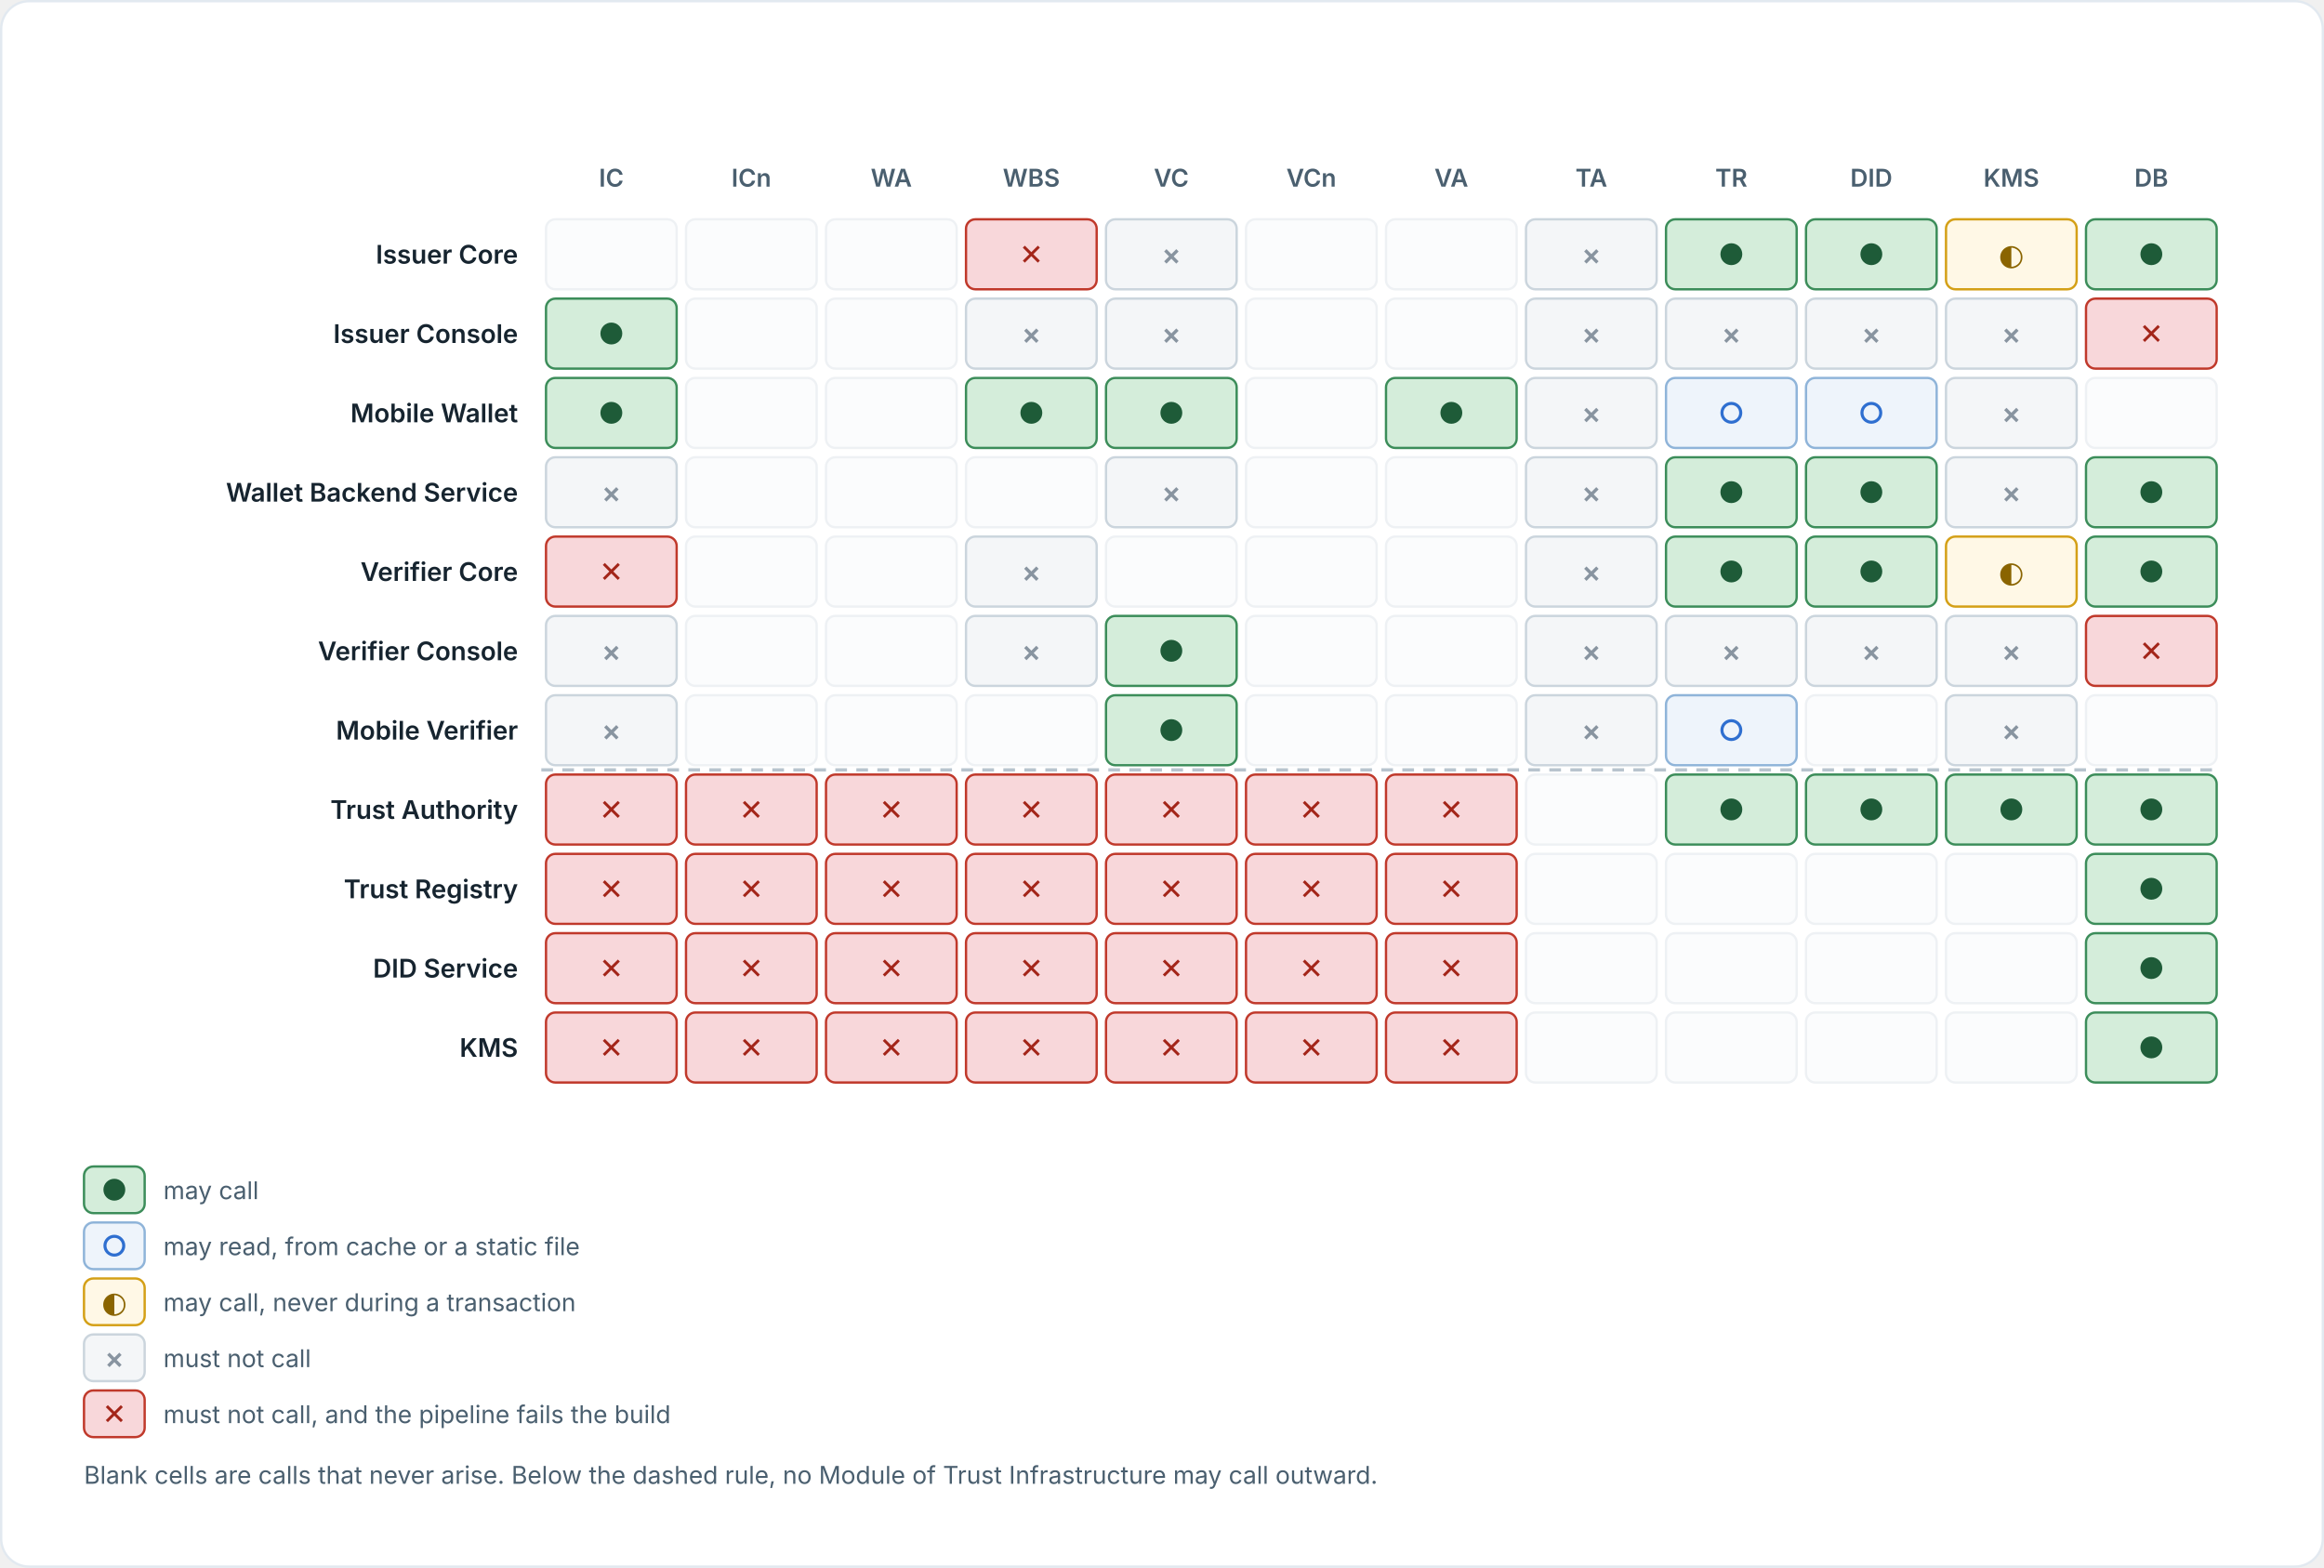
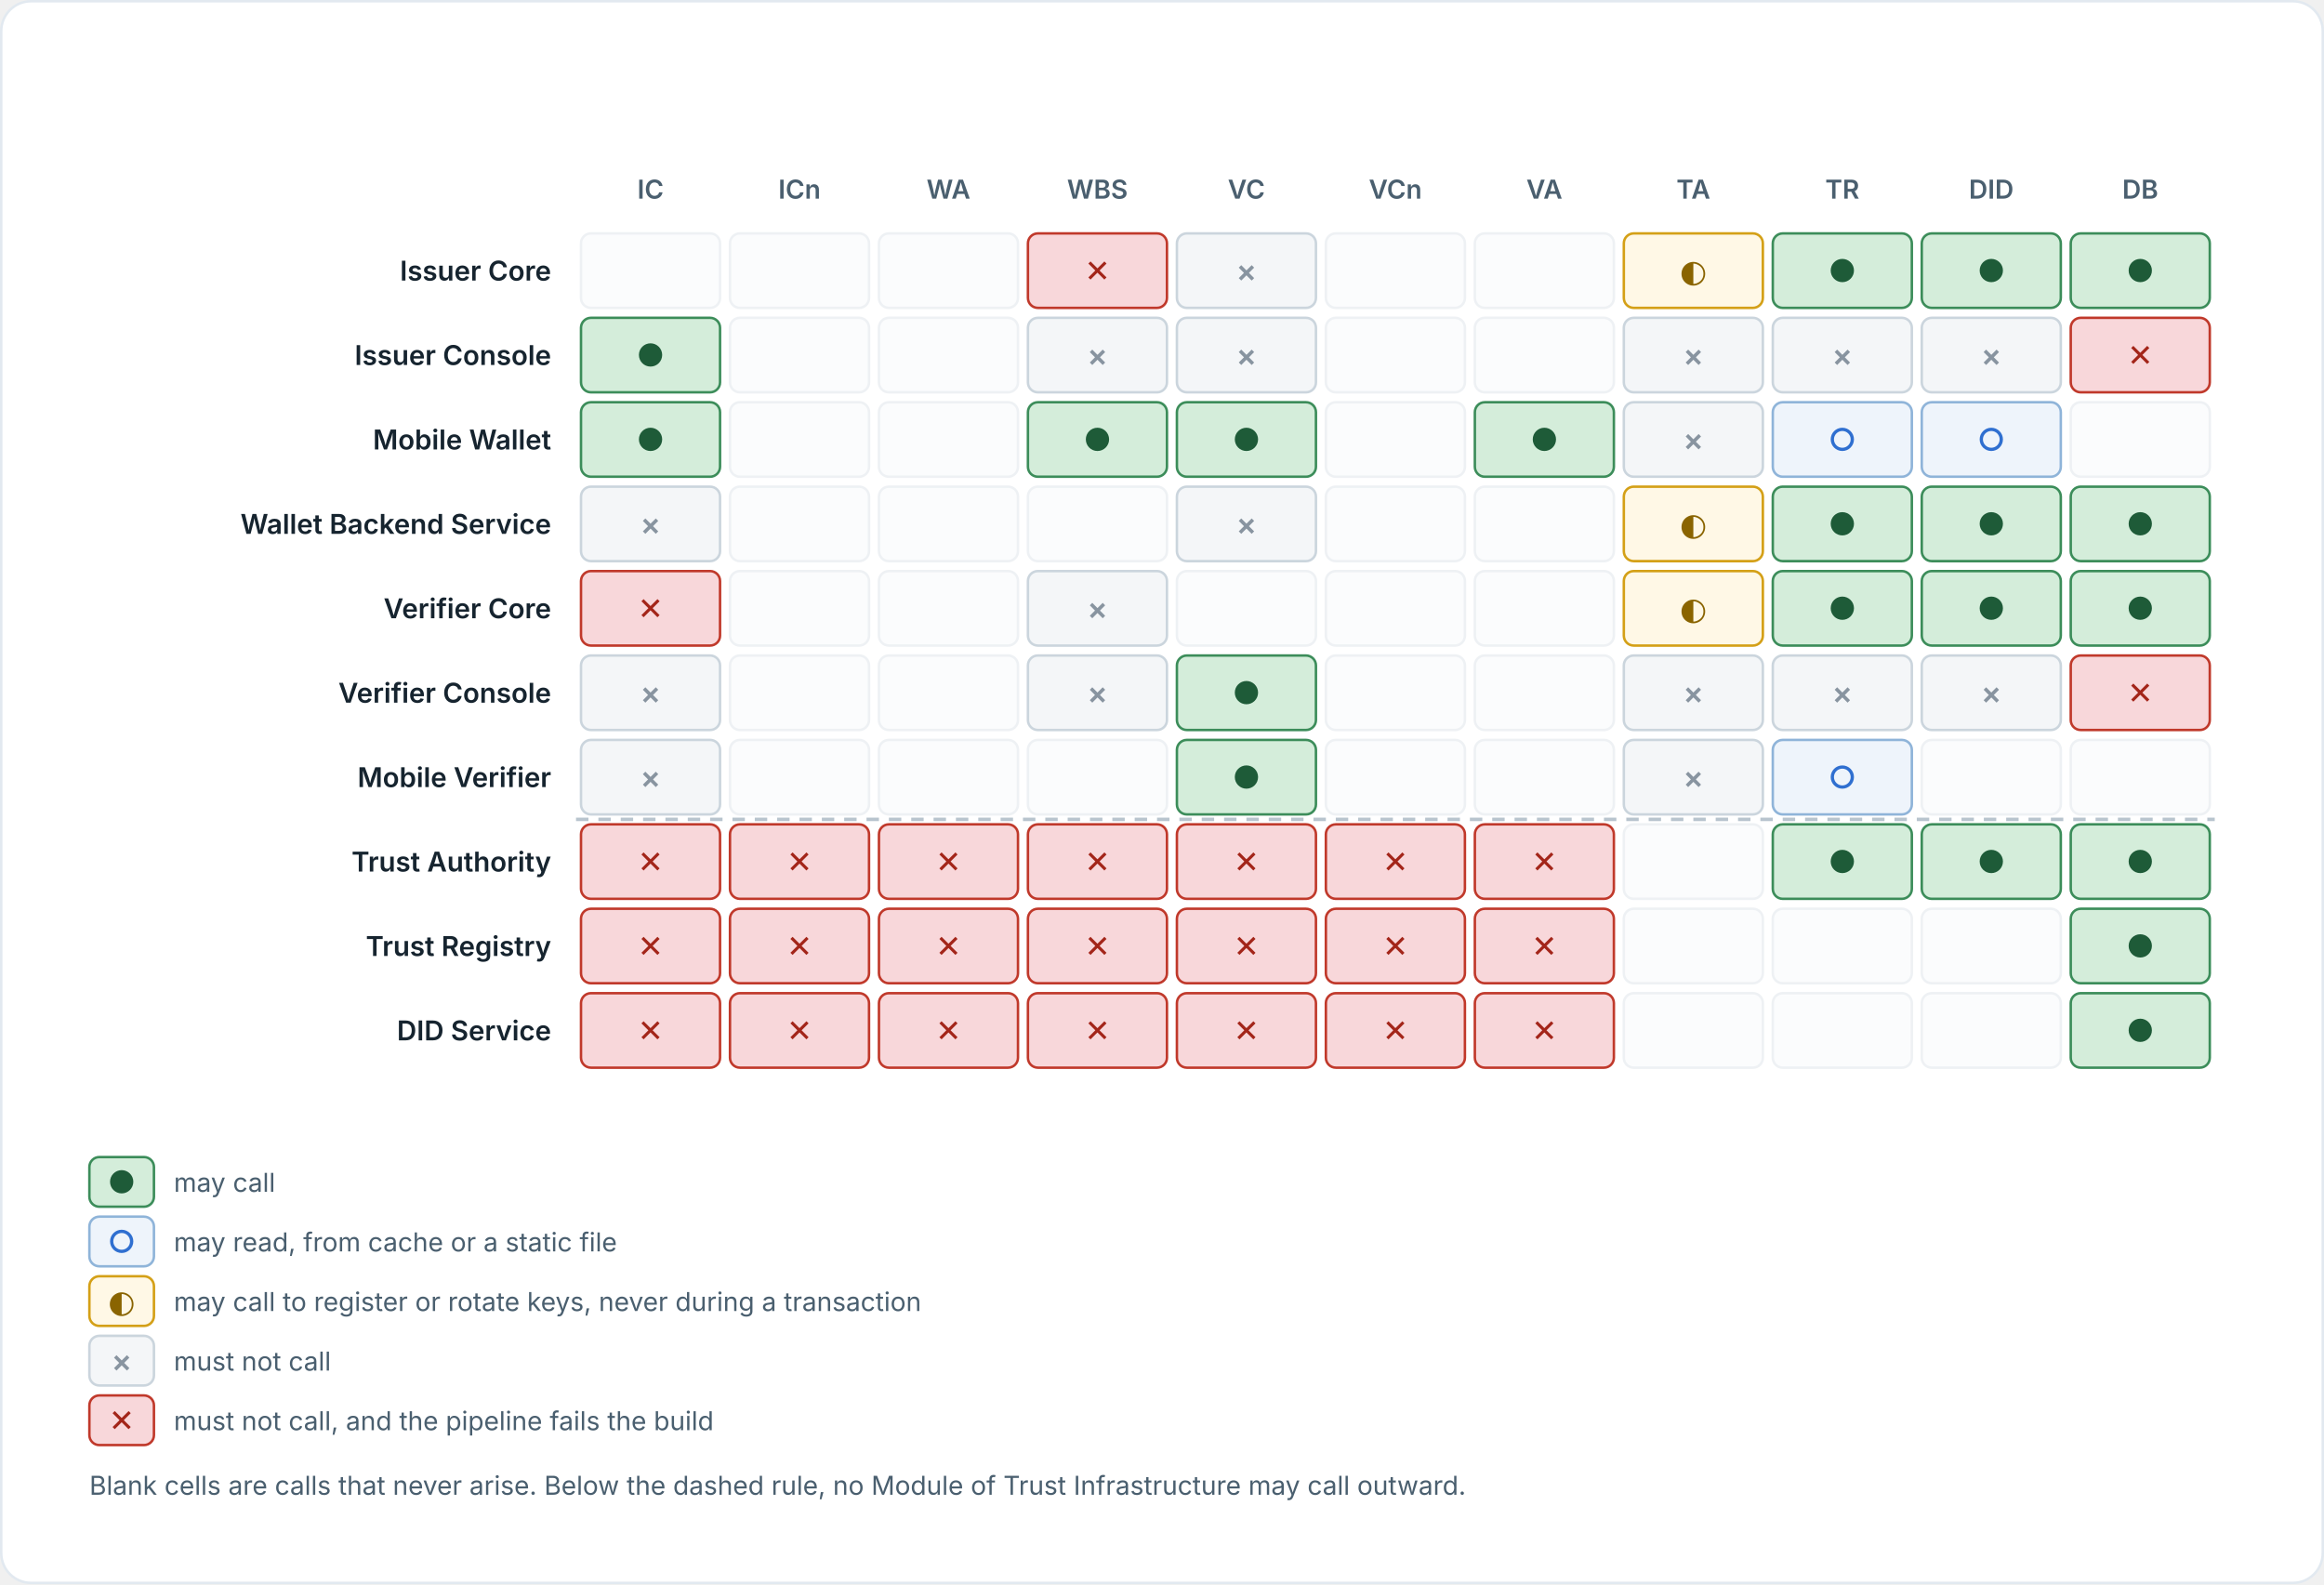
- <svg xmlns="http://www.w3.org/2000/svg" viewBox="0 0 996 672" width="996" height="672" role="img" aria-labelledby="t d">
+ <svg xmlns="http://www.w3.org/2000/svg" viewBox="0 0 936 638" width="936" height="638" role="img" aria-labelledby="t d">
  <defs>
    <marker id="arrow" viewBox="0 0 10 10" refX="9" refY="5" markerWidth="7" markerHeight="7" orient="auto-start-reverse">
      <path d="M0,1 L9,5 L0,9 z" fill="#5c7180" />
    </marker>
  </defs>
-   <rect x="0.5" y="0.5" width="995" height="671" rx="12" fill="#ffffff" stroke="#e2e9f0" />
+   <rect x="0.5" y="0.5" width="935" height="637" rx="12" fill="#ffffff" stroke="#e2e9f0" />
  <g transform="translate(36,36)">
    <text x="226.0" y="44" text-anchor="middle" font-family="Inter, -apple-system, BlinkMacSystemFont, 'Segoe UI', sans-serif" font-size="10.5" font-weight="600" fill="#4a5f6f">IC</text>
    <text x="286.0" y="44" text-anchor="middle" font-family="Inter, -apple-system, BlinkMacSystemFont, 'Segoe UI', sans-serif" font-size="10.5" font-weight="600" fill="#4a5f6f">ICn</text>
    <text x="346.0" y="44" text-anchor="middle" font-family="Inter, -apple-system, BlinkMacSystemFont, 'Segoe UI', sans-serif" font-size="10.5" font-weight="600" fill="#4a5f6f">WA</text>
    <text x="406.0" y="44" text-anchor="middle" font-family="Inter, -apple-system, BlinkMacSystemFont, 'Segoe UI', sans-serif" font-size="10.5" font-weight="600" fill="#4a5f6f">WBS</text>
    <text x="466.0" y="44" text-anchor="middle" font-family="Inter, -apple-system, BlinkMacSystemFont, 'Segoe UI', sans-serif" font-size="10.5" font-weight="600" fill="#4a5f6f">VC</text>
    <text x="526.0" y="44" text-anchor="middle" font-family="Inter, -apple-system, BlinkMacSystemFont, 'Segoe UI', sans-serif" font-size="10.5" font-weight="600" fill="#4a5f6f">VCn</text>
    <text x="586.0" y="44" text-anchor="middle" font-family="Inter, -apple-system, BlinkMacSystemFont, 'Segoe UI', sans-serif" font-size="10.5" font-weight="600" fill="#4a5f6f">VA</text>
    <text x="646.0" y="44" text-anchor="middle" font-family="Inter, -apple-system, BlinkMacSystemFont, 'Segoe UI', sans-serif" font-size="10.5" font-weight="600" fill="#4a5f6f">TA</text>
    <text x="706.0" y="44" text-anchor="middle" font-family="Inter, -apple-system, BlinkMacSystemFont, 'Segoe UI', sans-serif" font-size="10.5" font-weight="600" fill="#4a5f6f">TR</text>
    <text x="766.0" y="44" text-anchor="middle" font-family="Inter, -apple-system, BlinkMacSystemFont, 'Segoe UI', sans-serif" font-size="10.5" font-weight="600" fill="#4a5f6f">DID</text>
-     <text x="826.0" y="44" text-anchor="middle" font-family="Inter, -apple-system, BlinkMacSystemFont, 'Segoe UI', sans-serif" font-size="10.5" font-weight="600" fill="#4a5f6f">KMS</text>
-     <text x="886.0" y="44" text-anchor="middle" font-family="Inter, -apple-system, BlinkMacSystemFont, 'Segoe UI', sans-serif" font-size="10.5" font-weight="600" fill="#4a5f6f">DB</text>
+     <text x="826.0" y="44" text-anchor="middle" font-family="Inter, -apple-system, BlinkMacSystemFont, 'Segoe UI', sans-serif" font-size="10.5" font-weight="600" fill="#4a5f6f">DB</text>
    <text x="186" y="77.0" text-anchor="end" font-family="Inter, -apple-system, BlinkMacSystemFont, 'Segoe UI', sans-serif" font-size="11" font-weight="600" fill="#16242f">Issuer Core</text>
    <rect x="198" y="58" width="56" height="30" rx="4" fill="#fbfcfd" stroke="#eef1f4" stroke-width="1" />
    <rect x="258" y="58" width="56" height="30" rx="4" fill="#fbfcfd" stroke="#eef1f4" stroke-width="1" />
    <rect x="318" y="58" width="56" height="30" rx="4" fill="#fbfcfd" stroke="#eef1f4" stroke-width="1" />
    <rect x="378" y="58" width="56" height="30" rx="4" fill="#f8d7da" stroke="#c0392b" stroke-width="1" />
    <text x="406.0" y="77.5" text-anchor="middle" font-family="Inter, -apple-system, BlinkMacSystemFont, 'Segoe UI', sans-serif" font-size="12.5" font-weight="600" fill="#a32519">✕</text>
    <rect x="438" y="58" width="56" height="30" rx="4" fill="#f4f6f8" stroke="#cbd5dd" stroke-width="1" />
    <text x="466.0" y="77.5" text-anchor="middle" font-family="Inter, -apple-system, BlinkMacSystemFont, 'Segoe UI', sans-serif" font-size="12.5" font-weight="600" fill="#8894a0">×</text>
    <rect x="498" y="58" width="56" height="30" rx="4" fill="#fbfcfd" stroke="#eef1f4" stroke-width="1" />
    <rect x="558" y="58" width="56" height="30" rx="4" fill="#fbfcfd" stroke="#eef1f4" stroke-width="1" />
-     <rect x="618" y="58" width="56" height="30" rx="4" fill="#f4f6f8" stroke="#cbd5dd" stroke-width="1" />
-     <text x="646.0" y="77.5" text-anchor="middle" font-family="Inter, -apple-system, BlinkMacSystemFont, 'Segoe UI', sans-serif" font-size="12.5" font-weight="600" fill="#8894a0">×</text>
+     <rect x="618" y="58" width="56" height="30" rx="4" fill="#fff8e6" stroke="#d4a017" stroke-width="1" />
+     <text x="646.0" y="77.5" text-anchor="middle" font-family="Inter, -apple-system, BlinkMacSystemFont, 'Segoe UI', sans-serif" font-size="12.5" font-weight="600" fill="#8a6400">◐</text>
    <rect x="678" y="58" width="56" height="30" rx="4" fill="#d4edda" stroke="#3c8d5a" stroke-width="1" />
    <text x="706.0" y="77.5" text-anchor="middle" font-family="Inter, -apple-system, BlinkMacSystemFont, 'Segoe UI', sans-serif" font-size="12.5" font-weight="600" fill="#1e5b38">●</text>
    <rect x="738" y="58" width="56" height="30" rx="4" fill="#d4edda" stroke="#3c8d5a" stroke-width="1" />
    <text x="766.0" y="77.5" text-anchor="middle" font-family="Inter, -apple-system, BlinkMacSystemFont, 'Segoe UI', sans-serif" font-size="12.5" font-weight="600" fill="#1e5b38">●</text>
-     <rect x="798" y="58" width="56" height="30" rx="4" fill="#fff8e6" stroke="#d4a017" stroke-width="1" />
-     <text x="826.0" y="77.5" text-anchor="middle" font-family="Inter, -apple-system, BlinkMacSystemFont, 'Segoe UI', sans-serif" font-size="12.5" font-weight="600" fill="#8a6400">◐</text>
-     <rect x="858" y="58" width="56" height="30" rx="4" fill="#d4edda" stroke="#3c8d5a" stroke-width="1" />
-     <text x="886.0" y="77.5" text-anchor="middle" font-family="Inter, -apple-system, BlinkMacSystemFont, 'Segoe UI', sans-serif" font-size="12.5" font-weight="600" fill="#1e5b38">●</text>
+     <rect x="798" y="58" width="56" height="30" rx="4" fill="#d4edda" stroke="#3c8d5a" stroke-width="1" />
+     <text x="826.0" y="77.5" text-anchor="middle" font-family="Inter, -apple-system, BlinkMacSystemFont, 'Segoe UI', sans-serif" font-size="12.5" font-weight="600" fill="#1e5b38">●</text>
    <text x="186" y="111.0" text-anchor="end" font-family="Inter, -apple-system, BlinkMacSystemFont, 'Segoe UI', sans-serif" font-size="11" font-weight="600" fill="#16242f">Issuer Console</text>
    <rect x="198" y="92" width="56" height="30" rx="4" fill="#d4edda" stroke="#3c8d5a" stroke-width="1" />
    <text x="226.0" y="111.5" text-anchor="middle" font-family="Inter, -apple-system, BlinkMacSystemFont, 'Segoe UI', sans-serif" font-size="12.5" font-weight="600" fill="#1e5b38">●</text>
    <rect x="258" y="92" width="56" height="30" rx="4" fill="#fbfcfd" stroke="#eef1f4" stroke-width="1" />
    <rect x="318" y="92" width="56" height="30" rx="4" fill="#fbfcfd" stroke="#eef1f4" stroke-width="1" />
    <rect x="378" y="92" width="56" height="30" rx="4" fill="#f4f6f8" stroke="#cbd5dd" stroke-width="1" />
    <text x="406.0" y="111.5" text-anchor="middle" font-family="Inter, -apple-system, BlinkMacSystemFont, 'Segoe UI', sans-serif" font-size="12.5" font-weight="600" fill="#8894a0">×</text>
    <rect x="438" y="92" width="56" height="30" rx="4" fill="#f4f6f8" stroke="#cbd5dd" stroke-width="1" />
    <text x="466.0" y="111.5" text-anchor="middle" font-family="Inter, -apple-system, BlinkMacSystemFont, 'Segoe UI', sans-serif" font-size="12.5" font-weight="600" fill="#8894a0">×</text>
    <rect x="498" y="92" width="56" height="30" rx="4" fill="#fbfcfd" stroke="#eef1f4" stroke-width="1" />
    <rect x="558" y="92" width="56" height="30" rx="4" fill="#fbfcfd" stroke="#eef1f4" stroke-width="1" />
    <rect x="618" y="92" width="56" height="30" rx="4" fill="#f4f6f8" stroke="#cbd5dd" stroke-width="1" />
    <text x="646.0" y="111.5" text-anchor="middle" font-family="Inter, -apple-system, BlinkMacSystemFont, 'Segoe UI', sans-serif" font-size="12.5" font-weight="600" fill="#8894a0">×</text>
    <rect x="678" y="92" width="56" height="30" rx="4" fill="#f4f6f8" stroke="#cbd5dd" stroke-width="1" />
    <text x="706.0" y="111.5" text-anchor="middle" font-family="Inter, -apple-system, BlinkMacSystemFont, 'Segoe UI', sans-serif" font-size="12.5" font-weight="600" fill="#8894a0">×</text>
    <rect x="738" y="92" width="56" height="30" rx="4" fill="#f4f6f8" stroke="#cbd5dd" stroke-width="1" />
    <text x="766.0" y="111.5" text-anchor="middle" font-family="Inter, -apple-system, BlinkMacSystemFont, 'Segoe UI', sans-serif" font-size="12.5" font-weight="600" fill="#8894a0">×</text>
-     <rect x="798" y="92" width="56" height="30" rx="4" fill="#f4f6f8" stroke="#cbd5dd" stroke-width="1" />
-     <text x="826.0" y="111.5" text-anchor="middle" font-family="Inter, -apple-system, BlinkMacSystemFont, 'Segoe UI', sans-serif" font-size="12.5" font-weight="600" fill="#8894a0">×</text>
-     <rect x="858" y="92" width="56" height="30" rx="4" fill="#f8d7da" stroke="#c0392b" stroke-width="1" />
-     <text x="886.0" y="111.5" text-anchor="middle" font-family="Inter, -apple-system, BlinkMacSystemFont, 'Segoe UI', sans-serif" font-size="12.5" font-weight="600" fill="#a32519">✕</text>
+     <rect x="798" y="92" width="56" height="30" rx="4" fill="#f8d7da" stroke="#c0392b" stroke-width="1" />
+     <text x="826.0" y="111.5" text-anchor="middle" font-family="Inter, -apple-system, BlinkMacSystemFont, 'Segoe UI', sans-serif" font-size="12.5" font-weight="600" fill="#a32519">✕</text>
    <text x="186" y="145.0" text-anchor="end" font-family="Inter, -apple-system, BlinkMacSystemFont, 'Segoe UI', sans-serif" font-size="11" font-weight="600" fill="#16242f">Mobile Wallet</text>
    <rect x="198" y="126" width="56" height="30" rx="4" fill="#d4edda" stroke="#3c8d5a" stroke-width="1" />
    <text x="226.0" y="145.5" text-anchor="middle" font-family="Inter, -apple-system, BlinkMacSystemFont, 'Segoe UI', sans-serif" font-size="12.5" font-weight="600" fill="#1e5b38">●</text>
    <rect x="258" y="126" width="56" height="30" rx="4" fill="#fbfcfd" stroke="#eef1f4" stroke-width="1" />
    <rect x="318" y="126" width="56" height="30" rx="4" fill="#fbfcfd" stroke="#eef1f4" stroke-width="1" />
    <rect x="378" y="126" width="56" height="30" rx="4" fill="#d4edda" stroke="#3c8d5a" stroke-width="1" />
    <text x="406.0" y="145.5" text-anchor="middle" font-family="Inter, -apple-system, BlinkMacSystemFont, 'Segoe UI', sans-serif" font-size="12.5" font-weight="600" fill="#1e5b38">●</text>
    <rect x="438" y="126" width="56" height="30" rx="4" fill="#d4edda" stroke="#3c8d5a" stroke-width="1" />
    <text x="466.0" y="145.5" text-anchor="middle" font-family="Inter, -apple-system, BlinkMacSystemFont, 'Segoe UI', sans-serif" font-size="12.5" font-weight="600" fill="#1e5b38">●</text>
    <rect x="498" y="126" width="56" height="30" rx="4" fill="#fbfcfd" stroke="#eef1f4" stroke-width="1" />
    <rect x="558" y="126" width="56" height="30" rx="4" fill="#d4edda" stroke="#3c8d5a" stroke-width="1" />
    <text x="586.0" y="145.5" text-anchor="middle" font-family="Inter, -apple-system, BlinkMacSystemFont, 'Segoe UI', sans-serif" font-size="12.5" font-weight="600" fill="#1e5b38">●</text>
    <rect x="618" y="126" width="56" height="30" rx="4" fill="#f4f6f8" stroke="#cbd5dd" stroke-width="1" />
    <text x="646.0" y="145.5" text-anchor="middle" font-family="Inter, -apple-system, BlinkMacSystemFont, 'Segoe UI', sans-serif" font-size="12.5" font-weight="600" fill="#8894a0">×</text>
    <rect x="678" y="126" width="56" height="30" rx="4" fill="#eef4fb" stroke="#8fb4d9" stroke-width="1" />
    <text x="706.0" y="145.5" text-anchor="middle" font-family="Inter, -apple-system, BlinkMacSystemFont, 'Segoe UI', sans-serif" font-size="12.5" font-weight="600" fill="#2f6fd0">○</text>
    <rect x="738" y="126" width="56" height="30" rx="4" fill="#eef4fb" stroke="#8fb4d9" stroke-width="1" />
    <text x="766.0" y="145.5" text-anchor="middle" font-family="Inter, -apple-system, BlinkMacSystemFont, 'Segoe UI', sans-serif" font-size="12.5" font-weight="600" fill="#2f6fd0">○</text>
-     <rect x="798" y="126" width="56" height="30" rx="4" fill="#f4f6f8" stroke="#cbd5dd" stroke-width="1" />
-     <text x="826.0" y="145.5" text-anchor="middle" font-family="Inter, -apple-system, BlinkMacSystemFont, 'Segoe UI', sans-serif" font-size="12.5" font-weight="600" fill="#8894a0">×</text>
-     <rect x="858" y="126" width="56" height="30" rx="4" fill="#fbfcfd" stroke="#eef1f4" stroke-width="1" />
+     <rect x="798" y="126" width="56" height="30" rx="4" fill="#fbfcfd" stroke="#eef1f4" stroke-width="1" />
    <text x="186" y="179.0" text-anchor="end" font-family="Inter, -apple-system, BlinkMacSystemFont, 'Segoe UI', sans-serif" font-size="11" font-weight="600" fill="#16242f">Wallet Backend Service</text>
    <rect x="198" y="160" width="56" height="30" rx="4" fill="#f4f6f8" stroke="#cbd5dd" stroke-width="1" />
    <text x="226.0" y="179.5" text-anchor="middle" font-family="Inter, -apple-system, BlinkMacSystemFont, 'Segoe UI', sans-serif" font-size="12.5" font-weight="600" fill="#8894a0">×</text>
    <rect x="258" y="160" width="56" height="30" rx="4" fill="#fbfcfd" stroke="#eef1f4" stroke-width="1" />
    <rect x="318" y="160" width="56" height="30" rx="4" fill="#fbfcfd" stroke="#eef1f4" stroke-width="1" />
    <rect x="378" y="160" width="56" height="30" rx="4" fill="#fbfcfd" stroke="#eef1f4" stroke-width="1" />
    <rect x="438" y="160" width="56" height="30" rx="4" fill="#f4f6f8" stroke="#cbd5dd" stroke-width="1" />
    <text x="466.0" y="179.5" text-anchor="middle" font-family="Inter, -apple-system, BlinkMacSystemFont, 'Segoe UI', sans-serif" font-size="12.5" font-weight="600" fill="#8894a0">×</text>
    <rect x="498" y="160" width="56" height="30" rx="4" fill="#fbfcfd" stroke="#eef1f4" stroke-width="1" />
    <rect x="558" y="160" width="56" height="30" rx="4" fill="#fbfcfd" stroke="#eef1f4" stroke-width="1" />
-     <rect x="618" y="160" width="56" height="30" rx="4" fill="#f4f6f8" stroke="#cbd5dd" stroke-width="1" />
-     <text x="646.0" y="179.5" text-anchor="middle" font-family="Inter, -apple-system, BlinkMacSystemFont, 'Segoe UI', sans-serif" font-size="12.5" font-weight="600" fill="#8894a0">×</text>
+     <rect x="618" y="160" width="56" height="30" rx="4" fill="#fff8e6" stroke="#d4a017" stroke-width="1" />
+     <text x="646.0" y="179.5" text-anchor="middle" font-family="Inter, -apple-system, BlinkMacSystemFont, 'Segoe UI', sans-serif" font-size="12.5" font-weight="600" fill="#8a6400">◐</text>
    <rect x="678" y="160" width="56" height="30" rx="4" fill="#d4edda" stroke="#3c8d5a" stroke-width="1" />
    <text x="706.0" y="179.5" text-anchor="middle" font-family="Inter, -apple-system, BlinkMacSystemFont, 'Segoe UI', sans-serif" font-size="12.5" font-weight="600" fill="#1e5b38">●</text>
    <rect x="738" y="160" width="56" height="30" rx="4" fill="#d4edda" stroke="#3c8d5a" stroke-width="1" />
    <text x="766.0" y="179.5" text-anchor="middle" font-family="Inter, -apple-system, BlinkMacSystemFont, 'Segoe UI', sans-serif" font-size="12.5" font-weight="600" fill="#1e5b38">●</text>
-     <rect x="798" y="160" width="56" height="30" rx="4" fill="#f4f6f8" stroke="#cbd5dd" stroke-width="1" />
-     <text x="826.0" y="179.5" text-anchor="middle" font-family="Inter, -apple-system, BlinkMacSystemFont, 'Segoe UI', sans-serif" font-size="12.5" font-weight="600" fill="#8894a0">×</text>
-     <rect x="858" y="160" width="56" height="30" rx="4" fill="#d4edda" stroke="#3c8d5a" stroke-width="1" />
-     <text x="886.0" y="179.5" text-anchor="middle" font-family="Inter, -apple-system, BlinkMacSystemFont, 'Segoe UI', sans-serif" font-size="12.5" font-weight="600" fill="#1e5b38">●</text>
+     <rect x="798" y="160" width="56" height="30" rx="4" fill="#d4edda" stroke="#3c8d5a" stroke-width="1" />
+     <text x="826.0" y="179.5" text-anchor="middle" font-family="Inter, -apple-system, BlinkMacSystemFont, 'Segoe UI', sans-serif" font-size="12.5" font-weight="600" fill="#1e5b38">●</text>
    <text x="186" y="213.0" text-anchor="end" font-family="Inter, -apple-system, BlinkMacSystemFont, 'Segoe UI', sans-serif" font-size="11" font-weight="600" fill="#16242f">Verifier Core</text>
    <rect x="198" y="194" width="56" height="30" rx="4" fill="#f8d7da" stroke="#c0392b" stroke-width="1" />
    <text x="226.0" y="213.5" text-anchor="middle" font-family="Inter, -apple-system, BlinkMacSystemFont, 'Segoe UI', sans-serif" font-size="12.5" font-weight="600" fill="#a32519">✕</text>
    <rect x="258" y="194" width="56" height="30" rx="4" fill="#fbfcfd" stroke="#eef1f4" stroke-width="1" />
    <rect x="318" y="194" width="56" height="30" rx="4" fill="#fbfcfd" stroke="#eef1f4" stroke-width="1" />
    <rect x="378" y="194" width="56" height="30" rx="4" fill="#f4f6f8" stroke="#cbd5dd" stroke-width="1" />
    <text x="406.0" y="213.5" text-anchor="middle" font-family="Inter, -apple-system, BlinkMacSystemFont, 'Segoe UI', sans-serif" font-size="12.5" font-weight="600" fill="#8894a0">×</text>
    <rect x="438" y="194" width="56" height="30" rx="4" fill="#fbfcfd" stroke="#eef1f4" stroke-width="1" />
    <rect x="498" y="194" width="56" height="30" rx="4" fill="#fbfcfd" stroke="#eef1f4" stroke-width="1" />
    <rect x="558" y="194" width="56" height="30" rx="4" fill="#fbfcfd" stroke="#eef1f4" stroke-width="1" />
-     <rect x="618" y="194" width="56" height="30" rx="4" fill="#f4f6f8" stroke="#cbd5dd" stroke-width="1" />
-     <text x="646.0" y="213.5" text-anchor="middle" font-family="Inter, -apple-system, BlinkMacSystemFont, 'Segoe UI', sans-serif" font-size="12.5" font-weight="600" fill="#8894a0">×</text>
+     <rect x="618" y="194" width="56" height="30" rx="4" fill="#fff8e6" stroke="#d4a017" stroke-width="1" />
+     <text x="646.0" y="213.5" text-anchor="middle" font-family="Inter, -apple-system, BlinkMacSystemFont, 'Segoe UI', sans-serif" font-size="12.5" font-weight="600" fill="#8a6400">◐</text>
    <rect x="678" y="194" width="56" height="30" rx="4" fill="#d4edda" stroke="#3c8d5a" stroke-width="1" />
    <text x="706.0" y="213.5" text-anchor="middle" font-family="Inter, -apple-system, BlinkMacSystemFont, 'Segoe UI', sans-serif" font-size="12.5" font-weight="600" fill="#1e5b38">●</text>
    <rect x="738" y="194" width="56" height="30" rx="4" fill="#d4edda" stroke="#3c8d5a" stroke-width="1" />
    <text x="766.0" y="213.5" text-anchor="middle" font-family="Inter, -apple-system, BlinkMacSystemFont, 'Segoe UI', sans-serif" font-size="12.5" font-weight="600" fill="#1e5b38">●</text>
-     <rect x="798" y="194" width="56" height="30" rx="4" fill="#fff8e6" stroke="#d4a017" stroke-width="1" />
-     <text x="826.0" y="213.5" text-anchor="middle" font-family="Inter, -apple-system, BlinkMacSystemFont, 'Segoe UI', sans-serif" font-size="12.5" font-weight="600" fill="#8a6400">◐</text>
-     <rect x="858" y="194" width="56" height="30" rx="4" fill="#d4edda" stroke="#3c8d5a" stroke-width="1" />
-     <text x="886.0" y="213.5" text-anchor="middle" font-family="Inter, -apple-system, BlinkMacSystemFont, 'Segoe UI', sans-serif" font-size="12.5" font-weight="600" fill="#1e5b38">●</text>
+     <rect x="798" y="194" width="56" height="30" rx="4" fill="#d4edda" stroke="#3c8d5a" stroke-width="1" />
+     <text x="826.0" y="213.5" text-anchor="middle" font-family="Inter, -apple-system, BlinkMacSystemFont, 'Segoe UI', sans-serif" font-size="12.5" font-weight="600" fill="#1e5b38">●</text>
    <text x="186" y="247.0" text-anchor="end" font-family="Inter, -apple-system, BlinkMacSystemFont, 'Segoe UI', sans-serif" font-size="11" font-weight="600" fill="#16242f">Verifier Console</text>
    <rect x="198" y="228" width="56" height="30" rx="4" fill="#f4f6f8" stroke="#cbd5dd" stroke-width="1" />
    <text x="226.0" y="247.5" text-anchor="middle" font-family="Inter, -apple-system, BlinkMacSystemFont, 'Segoe UI', sans-serif" font-size="12.5" font-weight="600" fill="#8894a0">×</text>
    <rect x="258" y="228" width="56" height="30" rx="4" fill="#fbfcfd" stroke="#eef1f4" stroke-width="1" />
    <rect x="318" y="228" width="56" height="30" rx="4" fill="#fbfcfd" stroke="#eef1f4" stroke-width="1" />
    <rect x="378" y="228" width="56" height="30" rx="4" fill="#f4f6f8" stroke="#cbd5dd" stroke-width="1" />
    <text x="406.0" y="247.5" text-anchor="middle" font-family="Inter, -apple-system, BlinkMacSystemFont, 'Segoe UI', sans-serif" font-size="12.5" font-weight="600" fill="#8894a0">×</text>
    <rect x="438" y="228" width="56" height="30" rx="4" fill="#d4edda" stroke="#3c8d5a" stroke-width="1" />
    <text x="466.0" y="247.5" text-anchor="middle" font-family="Inter, -apple-system, BlinkMacSystemFont, 'Segoe UI', sans-serif" font-size="12.5" font-weight="600" fill="#1e5b38">●</text>
    <rect x="498" y="228" width="56" height="30" rx="4" fill="#fbfcfd" stroke="#eef1f4" stroke-width="1" />
    <rect x="558" y="228" width="56" height="30" rx="4" fill="#fbfcfd" stroke="#eef1f4" stroke-width="1" />
    <rect x="618" y="228" width="56" height="30" rx="4" fill="#f4f6f8" stroke="#cbd5dd" stroke-width="1" />
    <text x="646.0" y="247.5" text-anchor="middle" font-family="Inter, -apple-system, BlinkMacSystemFont, 'Segoe UI', sans-serif" font-size="12.5" font-weight="600" fill="#8894a0">×</text>
    <rect x="678" y="228" width="56" height="30" rx="4" fill="#f4f6f8" stroke="#cbd5dd" stroke-width="1" />
    <text x="706.0" y="247.5" text-anchor="middle" font-family="Inter, -apple-system, BlinkMacSystemFont, 'Segoe UI', sans-serif" font-size="12.5" font-weight="600" fill="#8894a0">×</text>
    <rect x="738" y="228" width="56" height="30" rx="4" fill="#f4f6f8" stroke="#cbd5dd" stroke-width="1" />
    <text x="766.0" y="247.5" text-anchor="middle" font-family="Inter, -apple-system, BlinkMacSystemFont, 'Segoe UI', sans-serif" font-size="12.5" font-weight="600" fill="#8894a0">×</text>
-     <rect x="798" y="228" width="56" height="30" rx="4" fill="#f4f6f8" stroke="#cbd5dd" stroke-width="1" />
-     <text x="826.0" y="247.5" text-anchor="middle" font-family="Inter, -apple-system, BlinkMacSystemFont, 'Segoe UI', sans-serif" font-size="12.5" font-weight="600" fill="#8894a0">×</text>
-     <rect x="858" y="228" width="56" height="30" rx="4" fill="#f8d7da" stroke="#c0392b" stroke-width="1" />
-     <text x="886.0" y="247.5" text-anchor="middle" font-family="Inter, -apple-system, BlinkMacSystemFont, 'Segoe UI', sans-serif" font-size="12.5" font-weight="600" fill="#a32519">✕</text>
+     <rect x="798" y="228" width="56" height="30" rx="4" fill="#f8d7da" stroke="#c0392b" stroke-width="1" />
+     <text x="826.0" y="247.5" text-anchor="middle" font-family="Inter, -apple-system, BlinkMacSystemFont, 'Segoe UI', sans-serif" font-size="12.5" font-weight="600" fill="#a32519">✕</text>
    <text x="186" y="281.0" text-anchor="end" font-family="Inter, -apple-system, BlinkMacSystemFont, 'Segoe UI', sans-serif" font-size="11" font-weight="600" fill="#16242f">Mobile Verifier</text>
    <rect x="198" y="262" width="56" height="30" rx="4" fill="#f4f6f8" stroke="#cbd5dd" stroke-width="1" />
    <text x="226.0" y="281.5" text-anchor="middle" font-family="Inter, -apple-system, BlinkMacSystemFont, 'Segoe UI', sans-serif" font-size="12.5" font-weight="600" fill="#8894a0">×</text>
    <rect x="258" y="262" width="56" height="30" rx="4" fill="#fbfcfd" stroke="#eef1f4" stroke-width="1" />
    <rect x="318" y="262" width="56" height="30" rx="4" fill="#fbfcfd" stroke="#eef1f4" stroke-width="1" />
    <rect x="378" y="262" width="56" height="30" rx="4" fill="#fbfcfd" stroke="#eef1f4" stroke-width="1" />
    <rect x="438" y="262" width="56" height="30" rx="4" fill="#d4edda" stroke="#3c8d5a" stroke-width="1" />
    <text x="466.0" y="281.5" text-anchor="middle" font-family="Inter, -apple-system, BlinkMacSystemFont, 'Segoe UI', sans-serif" font-size="12.5" font-weight="600" fill="#1e5b38">●</text>
    <rect x="498" y="262" width="56" height="30" rx="4" fill="#fbfcfd" stroke="#eef1f4" stroke-width="1" />
    <rect x="558" y="262" width="56" height="30" rx="4" fill="#fbfcfd" stroke="#eef1f4" stroke-width="1" />
    <rect x="618" y="262" width="56" height="30" rx="4" fill="#f4f6f8" stroke="#cbd5dd" stroke-width="1" />
    <text x="646.0" y="281.5" text-anchor="middle" font-family="Inter, -apple-system, BlinkMacSystemFont, 'Segoe UI', sans-serif" font-size="12.5" font-weight="600" fill="#8894a0">×</text>
    <rect x="678" y="262" width="56" height="30" rx="4" fill="#eef4fb" stroke="#8fb4d9" stroke-width="1" />
    <text x="706.0" y="281.5" text-anchor="middle" font-family="Inter, -apple-system, BlinkMacSystemFont, 'Segoe UI', sans-serif" font-size="12.5" font-weight="600" fill="#2f6fd0">○</text>
    <rect x="738" y="262" width="56" height="30" rx="4" fill="#fbfcfd" stroke="#eef1f4" stroke-width="1" />
-     <rect x="798" y="262" width="56" height="30" rx="4" fill="#f4f6f8" stroke="#cbd5dd" stroke-width="1" />
-     <text x="826.0" y="281.5" text-anchor="middle" font-family="Inter, -apple-system, BlinkMacSystemFont, 'Segoe UI', sans-serif" font-size="12.5" font-weight="600" fill="#8894a0">×</text>
-     <rect x="858" y="262" width="56" height="30" rx="4" fill="#fbfcfd" stroke="#eef1f4" stroke-width="1" />
+     <rect x="798" y="262" width="56" height="30" rx="4" fill="#fbfcfd" stroke="#eef1f4" stroke-width="1" />
    <text x="186" y="315.0" text-anchor="end" font-family="Inter, -apple-system, BlinkMacSystemFont, 'Segoe UI', sans-serif" font-size="11" font-weight="600" fill="#16242f">Trust Authority</text>
    <rect x="198" y="296" width="56" height="30" rx="4" fill="#f8d7da" stroke="#c0392b" stroke-width="1" />
    <text x="226.0" y="315.5" text-anchor="middle" font-family="Inter, -apple-system, BlinkMacSystemFont, 'Segoe UI', sans-serif" font-size="12.5" font-weight="600" fill="#a32519">✕</text>
    <rect x="258" y="296" width="56" height="30" rx="4" fill="#f8d7da" stroke="#c0392b" stroke-width="1" />
    <text x="286.0" y="315.5" text-anchor="middle" font-family="Inter, -apple-system, BlinkMacSystemFont, 'Segoe UI', sans-serif" font-size="12.5" font-weight="600" fill="#a32519">✕</text>
    <rect x="318" y="296" width="56" height="30" rx="4" fill="#f8d7da" stroke="#c0392b" stroke-width="1" />
    <text x="346.0" y="315.5" text-anchor="middle" font-family="Inter, -apple-system, BlinkMacSystemFont, 'Segoe UI', sans-serif" font-size="12.5" font-weight="600" fill="#a32519">✕</text>
    <rect x="378" y="296" width="56" height="30" rx="4" fill="#f8d7da" stroke="#c0392b" stroke-width="1" />
    <text x="406.0" y="315.5" text-anchor="middle" font-family="Inter, -apple-system, BlinkMacSystemFont, 'Segoe UI', sans-serif" font-size="12.5" font-weight="600" fill="#a32519">✕</text>
    <rect x="438" y="296" width="56" height="30" rx="4" fill="#f8d7da" stroke="#c0392b" stroke-width="1" />
    <text x="466.0" y="315.5" text-anchor="middle" font-family="Inter, -apple-system, BlinkMacSystemFont, 'Segoe UI', sans-serif" font-size="12.5" font-weight="600" fill="#a32519">✕</text>
    <rect x="498" y="296" width="56" height="30" rx="4" fill="#f8d7da" stroke="#c0392b" stroke-width="1" />
    <text x="526.0" y="315.5" text-anchor="middle" font-family="Inter, -apple-system, BlinkMacSystemFont, 'Segoe UI', sans-serif" font-size="12.5" font-weight="600" fill="#a32519">✕</text>
    <rect x="558" y="296" width="56" height="30" rx="4" fill="#f8d7da" stroke="#c0392b" stroke-width="1" />
    <text x="586.0" y="315.5" text-anchor="middle" font-family="Inter, -apple-system, BlinkMacSystemFont, 'Segoe UI', sans-serif" font-size="12.5" font-weight="600" fill="#a32519">✕</text>
    <rect x="618" y="296" width="56" height="30" rx="4" fill="#fbfcfd" stroke="#eef1f4" stroke-width="1" />
    <rect x="678" y="296" width="56" height="30" rx="4" fill="#d4edda" stroke="#3c8d5a" stroke-width="1" />
    <text x="706.0" y="315.5" text-anchor="middle" font-family="Inter, -apple-system, BlinkMacSystemFont, 'Segoe UI', sans-serif" font-size="12.5" font-weight="600" fill="#1e5b38">●</text>
    <rect x="738" y="296" width="56" height="30" rx="4" fill="#d4edda" stroke="#3c8d5a" stroke-width="1" />
    <text x="766.0" y="315.5" text-anchor="middle" font-family="Inter, -apple-system, BlinkMacSystemFont, 'Segoe UI', sans-serif" font-size="12.5" font-weight="600" fill="#1e5b38">●</text>
    <rect x="798" y="296" width="56" height="30" rx="4" fill="#d4edda" stroke="#3c8d5a" stroke-width="1" />
    <text x="826.0" y="315.5" text-anchor="middle" font-family="Inter, -apple-system, BlinkMacSystemFont, 'Segoe UI', sans-serif" font-size="12.5" font-weight="600" fill="#1e5b38">●</text>
-     <rect x="858" y="296" width="56" height="30" rx="4" fill="#d4edda" stroke="#3c8d5a" stroke-width="1" />
-     <text x="886.0" y="315.5" text-anchor="middle" font-family="Inter, -apple-system, BlinkMacSystemFont, 'Segoe UI', sans-serif" font-size="12.5" font-weight="600" fill="#1e5b38">●</text>
    <text x="186" y="349.0" text-anchor="end" font-family="Inter, -apple-system, BlinkMacSystemFont, 'Segoe UI', sans-serif" font-size="11" font-weight="600" fill="#16242f">Trust Registry</text>
    <rect x="198" y="330" width="56" height="30" rx="4" fill="#f8d7da" stroke="#c0392b" stroke-width="1" />
    <text x="226.0" y="349.5" text-anchor="middle" font-family="Inter, -apple-system, BlinkMacSystemFont, 'Segoe UI', sans-serif" font-size="12.5" font-weight="600" fill="#a32519">✕</text>
    <rect x="258" y="330" width="56" height="30" rx="4" fill="#f8d7da" stroke="#c0392b" stroke-width="1" />
    <text x="286.0" y="349.5" text-anchor="middle" font-family="Inter, -apple-system, BlinkMacSystemFont, 'Segoe UI', sans-serif" font-size="12.5" font-weight="600" fill="#a32519">✕</text>
    <rect x="318" y="330" width="56" height="30" rx="4" fill="#f8d7da" stroke="#c0392b" stroke-width="1" />
    <text x="346.0" y="349.5" text-anchor="middle" font-family="Inter, -apple-system, BlinkMacSystemFont, 'Segoe UI', sans-serif" font-size="12.5" font-weight="600" fill="#a32519">✕</text>
    <rect x="378" y="330" width="56" height="30" rx="4" fill="#f8d7da" stroke="#c0392b" stroke-width="1" />
    <text x="406.0" y="349.5" text-anchor="middle" font-family="Inter, -apple-system, BlinkMacSystemFont, 'Segoe UI', sans-serif" font-size="12.5" font-weight="600" fill="#a32519">✕</text>
    <rect x="438" y="330" width="56" height="30" rx="4" fill="#f8d7da" stroke="#c0392b" stroke-width="1" />
    <text x="466.0" y="349.5" text-anchor="middle" font-family="Inter, -apple-system, BlinkMacSystemFont, 'Segoe UI', sans-serif" font-size="12.5" font-weight="600" fill="#a32519">✕</text>
    <rect x="498" y="330" width="56" height="30" rx="4" fill="#f8d7da" stroke="#c0392b" stroke-width="1" />
    <text x="526.0" y="349.5" text-anchor="middle" font-family="Inter, -apple-system, BlinkMacSystemFont, 'Segoe UI', sans-serif" font-size="12.5" font-weight="600" fill="#a32519">✕</text>
    <rect x="558" y="330" width="56" height="30" rx="4" fill="#f8d7da" stroke="#c0392b" stroke-width="1" />
    <text x="586.0" y="349.5" text-anchor="middle" font-family="Inter, -apple-system, BlinkMacSystemFont, 'Segoe UI', sans-serif" font-size="12.5" font-weight="600" fill="#a32519">✕</text>
    <rect x="618" y="330" width="56" height="30" rx="4" fill="#fbfcfd" stroke="#eef1f4" stroke-width="1" />
    <rect x="678" y="330" width="56" height="30" rx="4" fill="#fbfcfd" stroke="#eef1f4" stroke-width="1" />
    <rect x="738" y="330" width="56" height="30" rx="4" fill="#fbfcfd" stroke="#eef1f4" stroke-width="1" />
-     <rect x="798" y="330" width="56" height="30" rx="4" fill="#fbfcfd" stroke="#eef1f4" stroke-width="1" />
-     <rect x="858" y="330" width="56" height="30" rx="4" fill="#d4edda" stroke="#3c8d5a" stroke-width="1" />
-     <text x="886.0" y="349.5" text-anchor="middle" font-family="Inter, -apple-system, BlinkMacSystemFont, 'Segoe UI', sans-serif" font-size="12.5" font-weight="600" fill="#1e5b38">●</text>
+     <rect x="798" y="330" width="56" height="30" rx="4" fill="#d4edda" stroke="#3c8d5a" stroke-width="1" />
+     <text x="826.0" y="349.5" text-anchor="middle" font-family="Inter, -apple-system, BlinkMacSystemFont, 'Segoe UI', sans-serif" font-size="12.5" font-weight="600" fill="#1e5b38">●</text>
    <text x="186" y="383.0" text-anchor="end" font-family="Inter, -apple-system, BlinkMacSystemFont, 'Segoe UI', sans-serif" font-size="11" font-weight="600" fill="#16242f">DID Service</text>
    <rect x="198" y="364" width="56" height="30" rx="4" fill="#f8d7da" stroke="#c0392b" stroke-width="1" />
    <text x="226.0" y="383.5" text-anchor="middle" font-family="Inter, -apple-system, BlinkMacSystemFont, 'Segoe UI', sans-serif" font-size="12.5" font-weight="600" fill="#a32519">✕</text>
    <rect x="258" y="364" width="56" height="30" rx="4" fill="#f8d7da" stroke="#c0392b" stroke-width="1" />
    <text x="286.0" y="383.5" text-anchor="middle" font-family="Inter, -apple-system, BlinkMacSystemFont, 'Segoe UI', sans-serif" font-size="12.5" font-weight="600" fill="#a32519">✕</text>
    <rect x="318" y="364" width="56" height="30" rx="4" fill="#f8d7da" stroke="#c0392b" stroke-width="1" />
    <text x="346.0" y="383.5" text-anchor="middle" font-family="Inter, -apple-system, BlinkMacSystemFont, 'Segoe UI', sans-serif" font-size="12.5" font-weight="600" fill="#a32519">✕</text>
    <rect x="378" y="364" width="56" height="30" rx="4" fill="#f8d7da" stroke="#c0392b" stroke-width="1" />
    <text x="406.0" y="383.5" text-anchor="middle" font-family="Inter, -apple-system, BlinkMacSystemFont, 'Segoe UI', sans-serif" font-size="12.5" font-weight="600" fill="#a32519">✕</text>
    <rect x="438" y="364" width="56" height="30" rx="4" fill="#f8d7da" stroke="#c0392b" stroke-width="1" />
    <text x="466.0" y="383.5" text-anchor="middle" font-family="Inter, -apple-system, BlinkMacSystemFont, 'Segoe UI', sans-serif" font-size="12.5" font-weight="600" fill="#a32519">✕</text>
    <rect x="498" y="364" width="56" height="30" rx="4" fill="#f8d7da" stroke="#c0392b" stroke-width="1" />
    <text x="526.0" y="383.5" text-anchor="middle" font-family="Inter, -apple-system, BlinkMacSystemFont, 'Segoe UI', sans-serif" font-size="12.5" font-weight="600" fill="#a32519">✕</text>
    <rect x="558" y="364" width="56" height="30" rx="4" fill="#f8d7da" stroke="#c0392b" stroke-width="1" />
    <text x="586.0" y="383.5" text-anchor="middle" font-family="Inter, -apple-system, BlinkMacSystemFont, 'Segoe UI', sans-serif" font-size="12.5" font-weight="600" fill="#a32519">✕</text>
    <rect x="618" y="364" width="56" height="30" rx="4" fill="#fbfcfd" stroke="#eef1f4" stroke-width="1" />
    <rect x="678" y="364" width="56" height="30" rx="4" fill="#fbfcfd" stroke="#eef1f4" stroke-width="1" />
    <rect x="738" y="364" width="56" height="30" rx="4" fill="#fbfcfd" stroke="#eef1f4" stroke-width="1" />
-     <rect x="798" y="364" width="56" height="30" rx="4" fill="#fbfcfd" stroke="#eef1f4" stroke-width="1" />
-     <rect x="858" y="364" width="56" height="30" rx="4" fill="#d4edda" stroke="#3c8d5a" stroke-width="1" />
-     <text x="886.0" y="383.5" text-anchor="middle" font-family="Inter, -apple-system, BlinkMacSystemFont, 'Segoe UI', sans-serif" font-size="12.5" font-weight="600" fill="#1e5b38">●</text>
-     <text x="186" y="417.0" text-anchor="end" font-family="Inter, -apple-system, BlinkMacSystemFont, 'Segoe UI', sans-serif" font-size="11" font-weight="600" fill="#16242f">KMS</text>
-     <rect x="198" y="398" width="56" height="30" rx="4" fill="#f8d7da" stroke="#c0392b" stroke-width="1" />
-     <text x="226.0" y="417.5" text-anchor="middle" font-family="Inter, -apple-system, BlinkMacSystemFont, 'Segoe UI', sans-serif" font-size="12.5" font-weight="600" fill="#a32519">✕</text>
-     <rect x="258" y="398" width="56" height="30" rx="4" fill="#f8d7da" stroke="#c0392b" stroke-width="1" />
-     <text x="286.0" y="417.5" text-anchor="middle" font-family="Inter, -apple-system, BlinkMacSystemFont, 'Segoe UI', sans-serif" font-size="12.5" font-weight="600" fill="#a32519">✕</text>
-     <rect x="318" y="398" width="56" height="30" rx="4" fill="#f8d7da" stroke="#c0392b" stroke-width="1" />
-     <text x="346.0" y="417.5" text-anchor="middle" font-family="Inter, -apple-system, BlinkMacSystemFont, 'Segoe UI', sans-serif" font-size="12.5" font-weight="600" fill="#a32519">✕</text>
-     <rect x="378" y="398" width="56" height="30" rx="4" fill="#f8d7da" stroke="#c0392b" stroke-width="1" />
-     <text x="406.0" y="417.5" text-anchor="middle" font-family="Inter, -apple-system, BlinkMacSystemFont, 'Segoe UI', sans-serif" font-size="12.5" font-weight="600" fill="#a32519">✕</text>
-     <rect x="438" y="398" width="56" height="30" rx="4" fill="#f8d7da" stroke="#c0392b" stroke-width="1" />
-     <text x="466.0" y="417.5" text-anchor="middle" font-family="Inter, -apple-system, BlinkMacSystemFont, 'Segoe UI', sans-serif" font-size="12.5" font-weight="600" fill="#a32519">✕</text>
-     <rect x="498" y="398" width="56" height="30" rx="4" fill="#f8d7da" stroke="#c0392b" stroke-width="1" />
-     <text x="526.0" y="417.5" text-anchor="middle" font-family="Inter, -apple-system, BlinkMacSystemFont, 'Segoe UI', sans-serif" font-size="12.5" font-weight="600" fill="#a32519">✕</text>
-     <rect x="558" y="398" width="56" height="30" rx="4" fill="#f8d7da" stroke="#c0392b" stroke-width="1" />
-     <text x="586.0" y="417.5" text-anchor="middle" font-family="Inter, -apple-system, BlinkMacSystemFont, 'Segoe UI', sans-serif" font-size="12.5" font-weight="600" fill="#a32519">✕</text>
-     <rect x="618" y="398" width="56" height="30" rx="4" fill="#fbfcfd" stroke="#eef1f4" stroke-width="1" />
-     <rect x="678" y="398" width="56" height="30" rx="4" fill="#fbfcfd" stroke="#eef1f4" stroke-width="1" />
-     <rect x="738" y="398" width="56" height="30" rx="4" fill="#fbfcfd" stroke="#eef1f4" stroke-width="1" />
-     <rect x="798" y="398" width="56" height="30" rx="4" fill="#fbfcfd" stroke="#eef1f4" stroke-width="1" />
-     <rect x="858" y="398" width="56" height="30" rx="4" fill="#d4edda" stroke="#3c8d5a" stroke-width="1" />
-     <text x="886.0" y="417.5" text-anchor="middle" font-family="Inter, -apple-system, BlinkMacSystemFont, 'Segoe UI', sans-serif" font-size="12.5" font-weight="600" fill="#1e5b38">●</text>
-     <line x1="196" y1="294" x2="916" y2="294" stroke="#b8c4ce" stroke-width="1.4" stroke-dasharray="5 4" />
-     <text x="924" y="298" text-anchor="start" font-family="Inter, -apple-system, BlinkMacSystemFont, 'Segoe UI', sans-serif" font-size="10" font-weight="400" fill="#4a5f6f" />
-     <rect x="0" y="464" width="26" height="20" rx="4" fill="#d4edda" stroke="#3c8d5a" stroke-width="1" />
-     <text x="13.0" y="478.5" text-anchor="middle" font-family="Inter, -apple-system, BlinkMacSystemFont, 'Segoe UI', sans-serif" font-size="12.5" font-weight="600" fill="#1e5b38">●</text>
-     <text x="34" y="478" text-anchor="start" font-family="Inter, -apple-system, BlinkMacSystemFont, 'Segoe UI', sans-serif" font-size="10.5" font-weight="400" fill="#4a5f6f">may call</text>
-     <rect x="0" y="488" width="26" height="20" rx="4" fill="#eef4fb" stroke="#8fb4d9" stroke-width="1" />
-     <text x="13.0" y="502.5" text-anchor="middle" font-family="Inter, -apple-system, BlinkMacSystemFont, 'Segoe UI', sans-serif" font-size="12.5" font-weight="600" fill="#2f6fd0">○</text>
-     <text x="34" y="502" text-anchor="start" font-family="Inter, -apple-system, BlinkMacSystemFont, 'Segoe UI', sans-serif" font-size="10.5" font-weight="400" fill="#4a5f6f">may read, from cache or a static file</text>
-     <rect x="0" y="512" width="26" height="20" rx="4" fill="#fff8e6" stroke="#d4a017" stroke-width="1" />
-     <text x="13.0" y="526.5" text-anchor="middle" font-family="Inter, -apple-system, BlinkMacSystemFont, 'Segoe UI', sans-serif" font-size="12.5" font-weight="600" fill="#8a6400">◐</text>
-     <text x="34" y="526" text-anchor="start" font-family="Inter, -apple-system, BlinkMacSystemFont, 'Segoe UI', sans-serif" font-size="10.5" font-weight="400" fill="#4a5f6f">may call, never during a transaction</text>
-     <rect x="0" y="536" width="26" height="20" rx="4" fill="#f4f6f8" stroke="#cbd5dd" stroke-width="1" />
-     <text x="13.0" y="550.5" text-anchor="middle" font-family="Inter, -apple-system, BlinkMacSystemFont, 'Segoe UI', sans-serif" font-size="12.5" font-weight="600" fill="#8894a0">×</text>
-     <text x="34" y="550" text-anchor="start" font-family="Inter, -apple-system, BlinkMacSystemFont, 'Segoe UI', sans-serif" font-size="10.5" font-weight="400" fill="#4a5f6f">must not call</text>
-     <rect x="0" y="560" width="26" height="20" rx="4" fill="#f8d7da" stroke="#c0392b" stroke-width="1" />
-     <text x="13.0" y="574.5" text-anchor="middle" font-family="Inter, -apple-system, BlinkMacSystemFont, 'Segoe UI', sans-serif" font-size="12.5" font-weight="600" fill="#a32519">✕</text>
-     <text x="34" y="574" text-anchor="start" font-family="Inter, -apple-system, BlinkMacSystemFont, 'Segoe UI', sans-serif" font-size="10.5" font-weight="400" fill="#4a5f6f">must not call, and the pipeline fails the build</text>
-     <text x="0" y="600" text-anchor="start" font-family="Inter, -apple-system, BlinkMacSystemFont, 'Segoe UI', sans-serif" font-size="10.5" font-weight="400" fill="#4a5f6f">Blank cells are calls that never arise. Below the dashed rule, no Module of Trust Infrastructure may call outward.</text>
+     <rect x="798" y="364" width="56" height="30" rx="4" fill="#d4edda" stroke="#3c8d5a" stroke-width="1" />
+     <text x="826.0" y="383.5" text-anchor="middle" font-family="Inter, -apple-system, BlinkMacSystemFont, 'Segoe UI', sans-serif" font-size="12.5" font-weight="600" fill="#1e5b38">●</text>
+     <line x1="196" y1="294" x2="856" y2="294" stroke="#b8c4ce" stroke-width="1.4" stroke-dasharray="5 4" />
+     <text x="864" y="298" text-anchor="start" font-family="Inter, -apple-system, BlinkMacSystemFont, 'Segoe UI', sans-serif" font-size="10" font-weight="400" fill="#4a5f6f" />
+     <rect x="0" y="430" width="26" height="20" rx="4" fill="#d4edda" stroke="#3c8d5a" stroke-width="1" />
+     <text x="13.0" y="444.5" text-anchor="middle" font-family="Inter, -apple-system, BlinkMacSystemFont, 'Segoe UI', sans-serif" font-size="12.5" font-weight="600" fill="#1e5b38">●</text>
+     <text x="34" y="444" text-anchor="start" font-family="Inter, -apple-system, BlinkMacSystemFont, 'Segoe UI', sans-serif" font-size="10.5" font-weight="400" fill="#4a5f6f">may call</text>
+     <rect x="0" y="454" width="26" height="20" rx="4" fill="#eef4fb" stroke="#8fb4d9" stroke-width="1" />
+     <text x="13.0" y="468.5" text-anchor="middle" font-family="Inter, -apple-system, BlinkMacSystemFont, 'Segoe UI', sans-serif" font-size="12.5" font-weight="600" fill="#2f6fd0">○</text>
+     <text x="34" y="468" text-anchor="start" font-family="Inter, -apple-system, BlinkMacSystemFont, 'Segoe UI', sans-serif" font-size="10.5" font-weight="400" fill="#4a5f6f">may read, from cache or a static file</text>
+     <rect x="0" y="478" width="26" height="20" rx="4" fill="#fff8e6" stroke="#d4a017" stroke-width="1" />
+     <text x="13.0" y="492.5" text-anchor="middle" font-family="Inter, -apple-system, BlinkMacSystemFont, 'Segoe UI', sans-serif" font-size="12.5" font-weight="600" fill="#8a6400">◐</text>
+     <text x="34" y="492" text-anchor="start" font-family="Inter, -apple-system, BlinkMacSystemFont, 'Segoe UI', sans-serif" font-size="10.5" font-weight="400" fill="#4a5f6f">may call to register or rotate keys, never during a transaction</text>
+     <rect x="0" y="502" width="26" height="20" rx="4" fill="#f4f6f8" stroke="#cbd5dd" stroke-width="1" />
+     <text x="13.0" y="516.5" text-anchor="middle" font-family="Inter, -apple-system, BlinkMacSystemFont, 'Segoe UI', sans-serif" font-size="12.5" font-weight="600" fill="#8894a0">×</text>
+     <text x="34" y="516" text-anchor="start" font-family="Inter, -apple-system, BlinkMacSystemFont, 'Segoe UI', sans-serif" font-size="10.5" font-weight="400" fill="#4a5f6f">must not call</text>
+     <rect x="0" y="526" width="26" height="20" rx="4" fill="#f8d7da" stroke="#c0392b" stroke-width="1" />
+     <text x="13.0" y="540.5" text-anchor="middle" font-family="Inter, -apple-system, BlinkMacSystemFont, 'Segoe UI', sans-serif" font-size="12.5" font-weight="600" fill="#a32519">✕</text>
+     <text x="34" y="540" text-anchor="start" font-family="Inter, -apple-system, BlinkMacSystemFont, 'Segoe UI', sans-serif" font-size="10.5" font-weight="400" fill="#4a5f6f">must not call, and the pipeline fails the build</text>
+     <text x="0" y="566" text-anchor="start" font-family="Inter, -apple-system, BlinkMacSystemFont, 'Segoe UI', sans-serif" font-size="10.5" font-weight="400" fill="#4a5f6f">Blank cells are calls that never arise. Below the dashed rule, no Module of Trust Infrastructure may call outward.</text>
  </g>
</svg>
